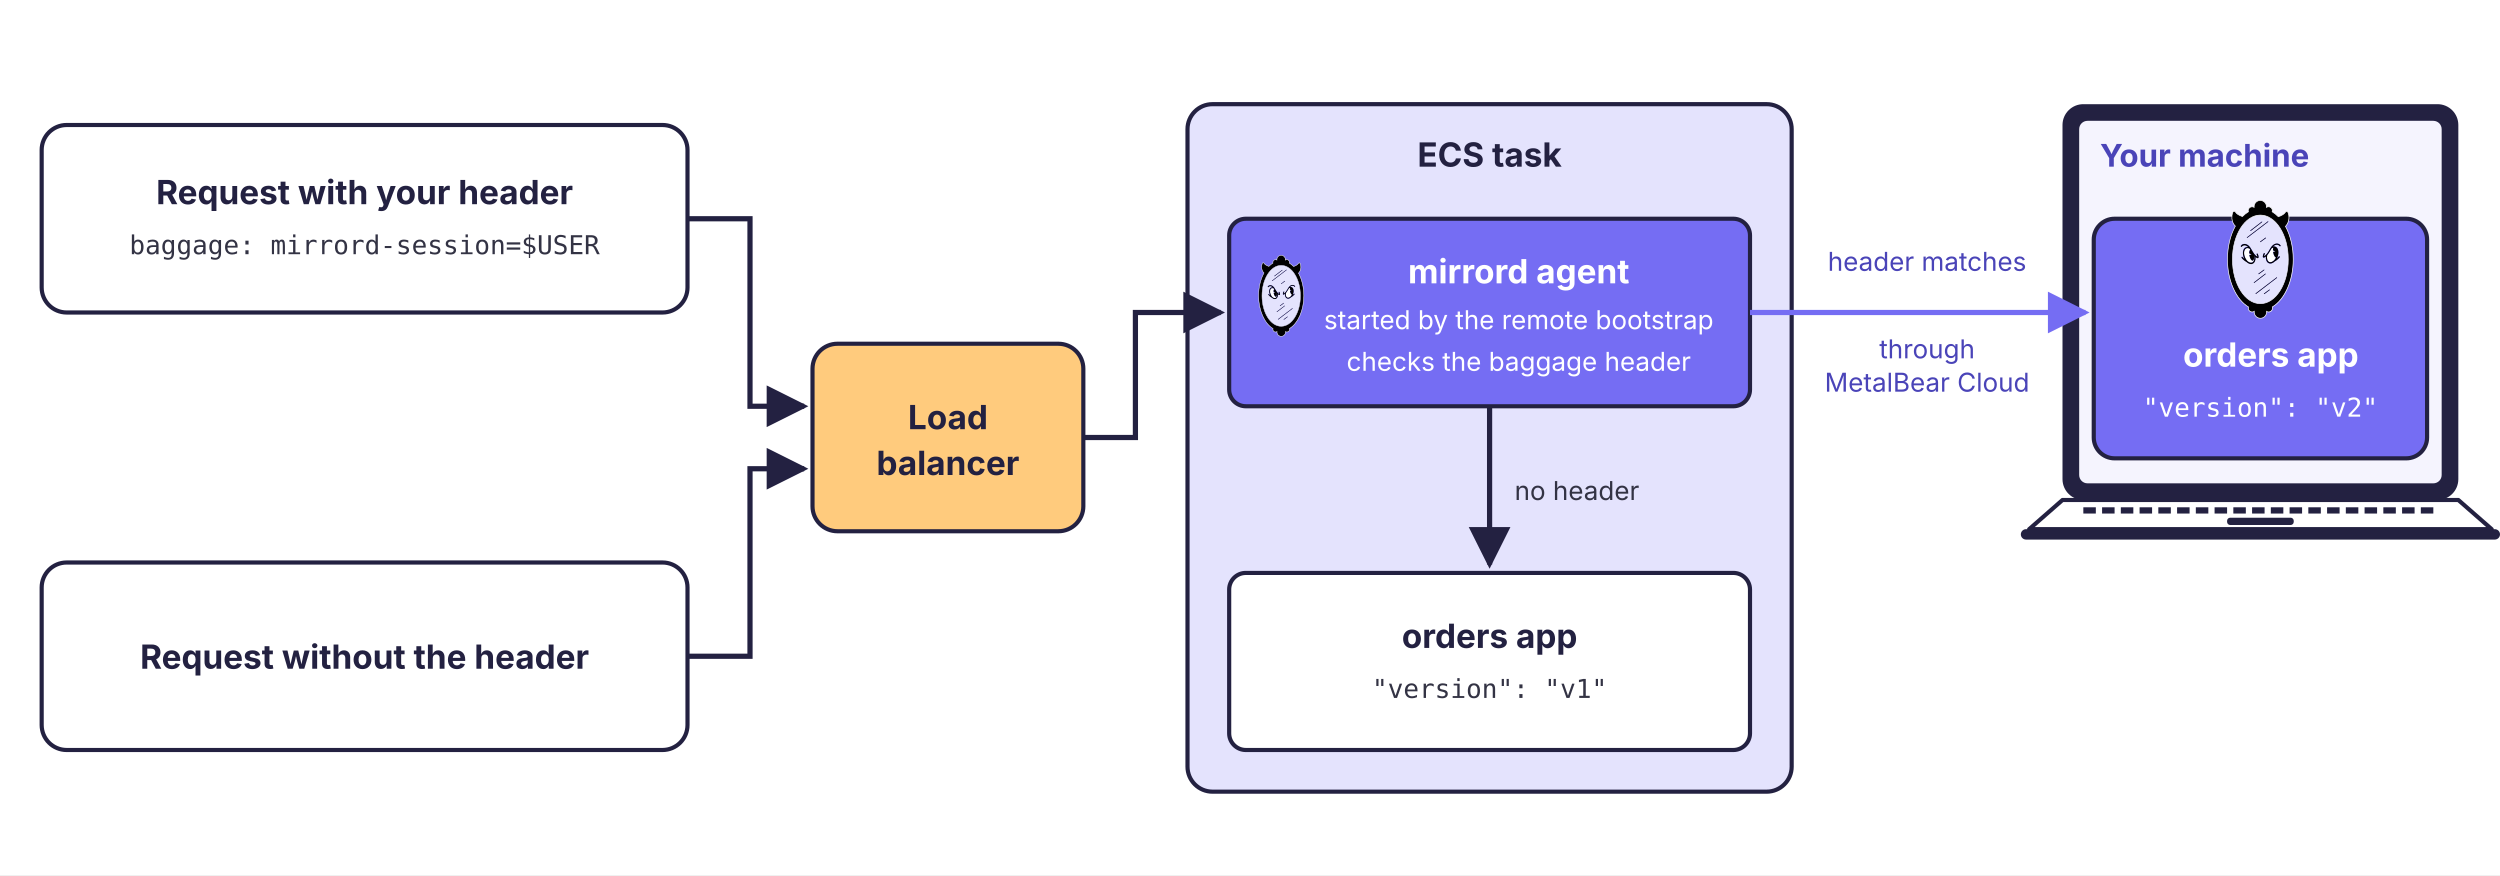
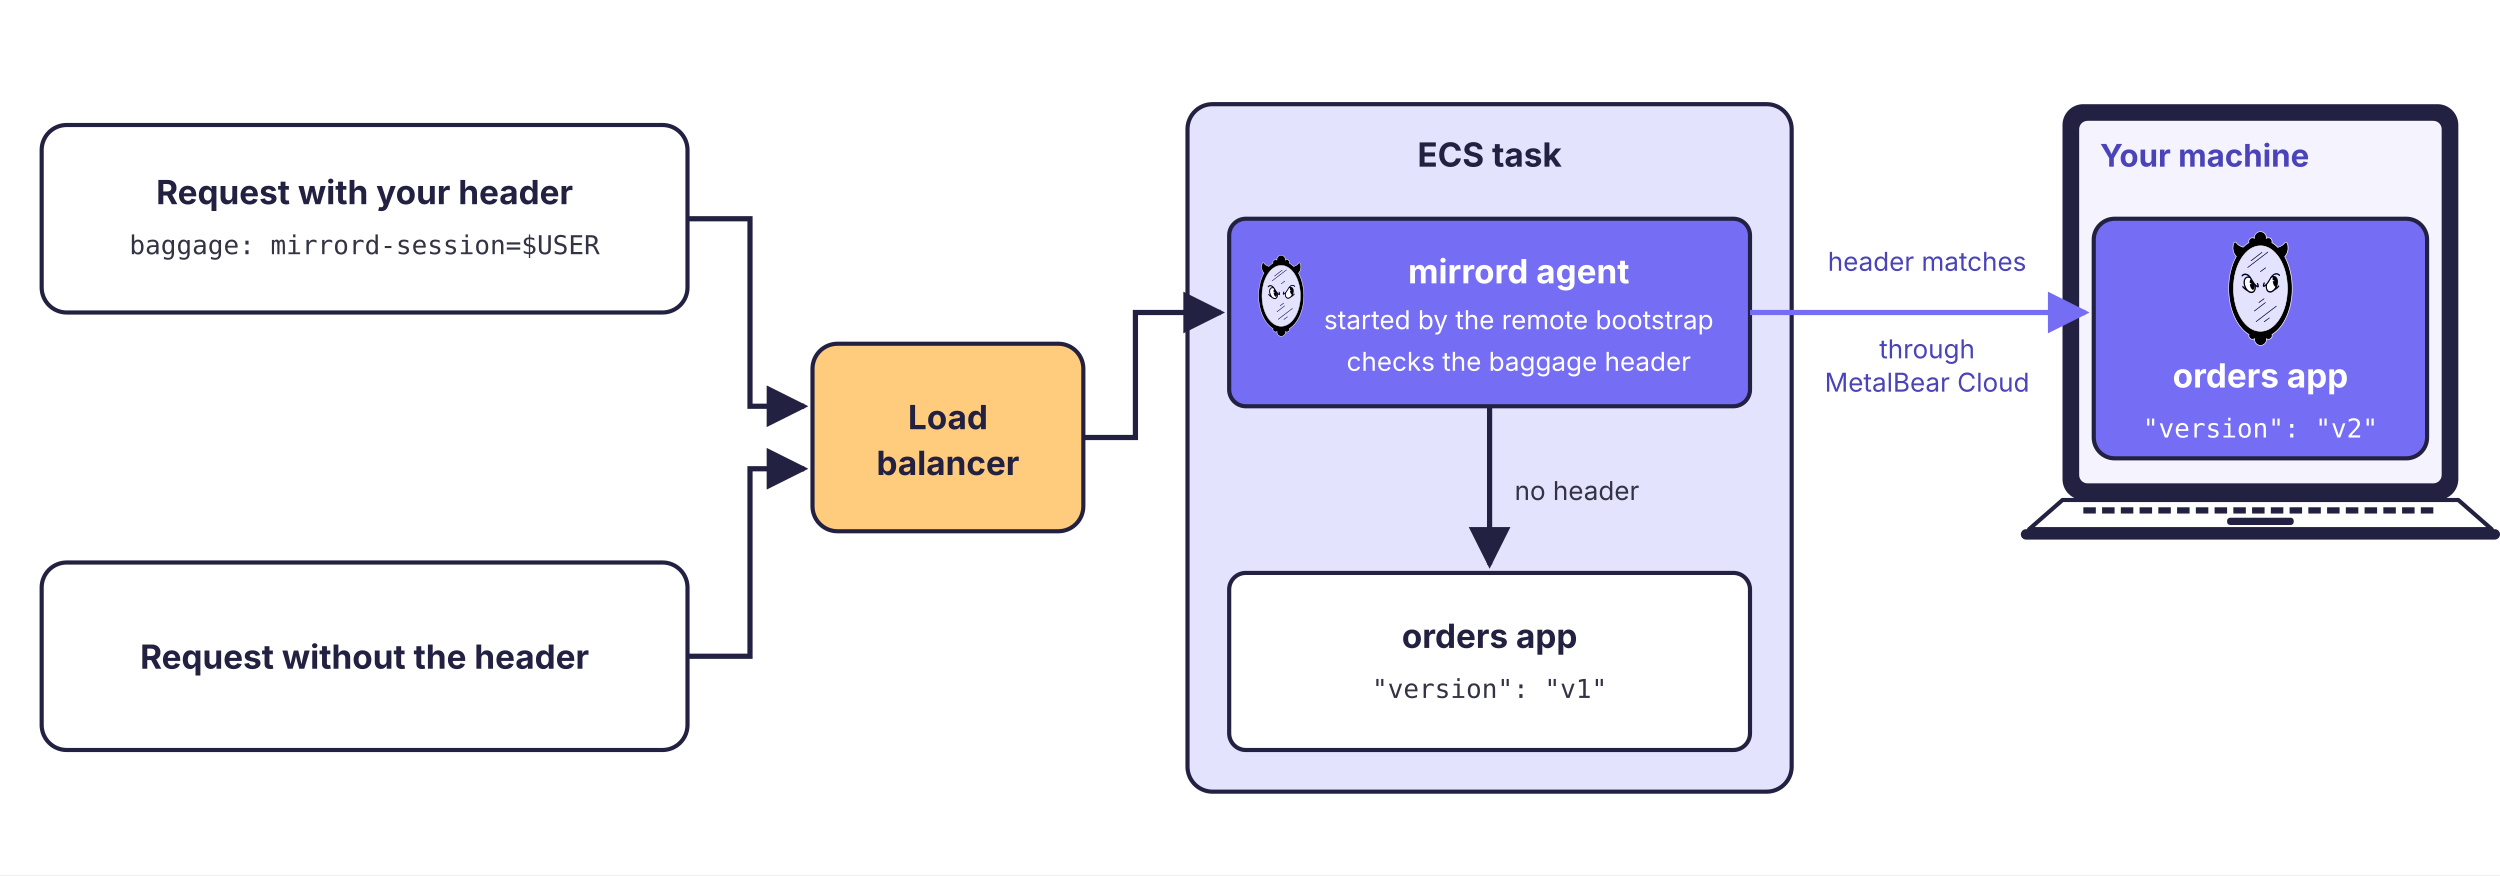
<svg xmlns="http://www.w3.org/2000/svg" viewBox="0 0 1200 420" width="1200" height="420" font-family="Inter, Helvetica, Arial, sans-serif" role="img" aria-labelledby="t d">
  <defs>
    <marker id="arrow" viewBox="0 0 10 10" refX="9" refY="5" markerWidth="8" markerHeight="8" orient="auto-start-reverse">
      <path d="M0 0 L10 5 L0 10 z" fill="#232141" />
    </marker>
    <marker id="arrow-purple" viewBox="0 0 10 10" refX="9" refY="5" markerWidth="8" markerHeight="8" orient="auto-start-reverse">
      <path d="M0 0 L10 5 L0 10 z" fill="#756DF3" />
    </marker>
    <symbol id="mirrord" viewBox="97 61 391 696">
      <path fill="#ffffff" d="M255.6,387c4.1,19.1-0.9,36.1-12,40.5c-8.2,3.2-17.8,0-26.5-8.2c-0.3-0.6-0.9-0.9-1.5-1.2c0,0,0,0-0.3-0.3 c-5.5-5.6-10.5-13.2-14-22c-4.7-11.5-6.1-23.2-4.4-33.5c1.8-9.4,6.1-16.1,12.8-18.8c5.5-2.3,12.5-1.5,19.3,2.6 c1.5,2.3,2.6,4.4,3.8,6.2c-4.1,2.6-6.4,10.3-6.4,20.3l3.2,1.8l11.1,6.5l-12.5,1.5h-0.9c0.3,1.2,0.3,2.3,0.6,3.5 c3.2,17.9,12,31.1,19,29.7c6.4-1.2,9.6-14.4,7.6-30.2C255.3,386.4,255.6,386.7,255.6,387z" />
      <path fill="#ffffff" d="M384,398.4c-3.2,6.8-7.3,12.3-12,17c0,0,0,0-0.3,0c-0.6,0.3-0.9,0.9-1.2,1.2c-8.7,7.9-18.4,11.5-26.5,8.2 c-11.1-4.7-16-21.4-12-40.5c1.5-1.8,3.2-3.8,4.7-5.6c5-6.5,9-13.2,12.8-20l1.2-2.1c1.2-1.8,2-3.8,3.2-5.6c1.2-2.1,2.6-4.4,4.4-7 c3.5-2.1,6.7-3.2,9.9-3.8c-2,4.7-2.3,10.3-2.3,15.3l3.2,1.8l11.1,6.5l-12.5,1.5h-0.9c0.3,1.2,0.3,2.3,0.6,3.8 C370.5,384.6,377.5,397,384,398.4z" />
      <path fill="#E4E3FD" d="M405,391.7c-1.5-1.2-3.8-0.9-5,0.6c-3.2,4.1-7,7.9-11.1,11.5c1.2-2.3,2.6-5,3.5-7.6 c5.3-12.6,6.7-25.8,4.7-37.3c-2.3-12-8.2-20.6-16.9-24.1c-4.1-1.8-8.8-2.1-13.7-1.2c4.4-4.4,10.2-8.5,17.5-10 c8.2-1.5,16.6,1.5,20.4,7.3c1.2,1.5,3.2,2.1,5,0.9c1.5-1.2,2-3.2,0.9-4.7c-5.5-8.2-16.6-12.3-27.4-10c-11.1,2.1-19.3,9.7-24.2,15.6 c-2,2.3-3.8,5-5.5,7.3c-2,2.9-3.5,5.6-5,8.2c-1.2,2.1-2.3,3.8-3.2,5.6l-1.2,2.1c-3.8,6.5-7.6,13.2-12.3,19.1 c-5.8,7.6-11.7,12.9-18.4,16.7c0.6-5,2-9.7,4.4-14.1c0.9-1.8,0.3-3.8-1.5-4.7c-1.7-0.9-3.8-0.3-4.7,1.5c-2.9,5.6-4.7,11.5-5.3,17.6 c0,0.9-0.3,3.5,1.5,5.6c1.2,1.2,2.3,1.8,4.1,1.8c1.5,0,2.9-0.3,4.4-1.5c2.6-1.5,5.3-3.2,7.9-5.3c-1.7,18.5,5,34.1,17.5,39.3 c2.9,1.2,5.8,1.8,8.8,1.8c8.5,0,17.5-4.4,25.4-12c11.4-6.2,21.6-14.4,29.5-24.7C406.7,395.2,406.4,392.8,405,391.7z M292.1,149.1 c90.1,0,163.6,116.6,163.6,259.6s-73.5,259.6-163.6,259.6c-90.4,0-163.6-116.6-163.6-259.6S201.9,149.1,292.1,149.1z M389.5,517.3 c0.9-0.6,0.9-1.8,0.3-2.3c-0.6-0.9-1.8-0.9-2.3-0.3l-122.5,93.7c-0.9,0.6-0.9,1.8-0.3,2.3c0.3,0.3,0.9,0.6,1.5,0.6 c0.3,0,0.9,0,1.2-0.3L389.5,517.3z M346.9,589c0.9-0.6,0.9-1.8,0.3-2.3c-0.6-0.9-1.8-0.9-2.3-0.3l-31.2,23.2 c-0.9,0.6-0.9,1.8-0.3,2.3c0.3,0.6,0.9,0.9,1.5,0.9c0.3,0,0.6-0.3,0.9-0.3L346.9,589z M338.2,189.1c0.9-0.6,0.9-1.8,0.3-2.3 c-0.6-0.9-1.8-0.9-2.3-0.3l-122.5,93.4c-0.9,0.6-0.9,1.8-0.3,2.3c0.3,0.3,0.9,0.6,1.5,0.6c0.3,0,0.9,0,0.9-0.3L338.2,189.1z M324.4,284.5c0.9-0.6,0.9-1.8,0.3-2.3c-0.6-0.9-1.7-0.9-2.3-0.3l-31.2,22.9c-0.9,0.6-0.9,1.8-0.3,2.3c0.3,0.6,0.9,0.6,1.5,0.6 c0.3,0,0.6,0,0.9-0.3L324.4,284.5z M322.7,495.9c0.9-0.6,0.9-1.8,0.3-2.3c-0.6-0.9-1.8-0.9-2.3-0.3l-66.2,50.8 c-0.9,0.6-0.9,1.8-0.3,2.3c0.3,0.3,0.9,0.6,1.5,0.6c0.3,0,0.6,0,0.9-0.3L322.7,495.9z M314.8,472.4c0.9-0.6,0.9-1.8,0.3-2.3 c-0.6-0.9-1.8-0.9-2.3-0.3L281.6,493c-0.9,0.6-0.9,1.8-0.3,2.3c0.3,0.6,0.9,0.9,1.5,0.9c0.3,0,0.9-0.3,0.9-0.3L314.8,472.4z M302.3,190.5c0.9-0.6,0.9-1.8,0.3-2.3c-0.6-0.9-1.7-0.9-2.3-0.3L234,239c-0.9,0.6-0.9,1.8-0.3,2.3c0.3,0.3,0.9,0.6,1.5,0.6 c0.3,0,0.9,0,1.2-0.3L302.3,190.5z M280.1,399.6c1.8-2.1,1.5-4.7,1.5-5.6c-0.6-6.2-2.3-12.3-5-17.9c-0.9-1.8-2.9-2.3-4.7-1.5 c-1.8,0.9-2.3,2.9-1.5,4.7c2.3,4.4,3.8,9.4,4.4,14.1c-6.4-3.8-12.5-9.4-18.4-16.7c-4.7-6.2-8.8-12.9-12.3-19.1l-1.5-2.3 c-1.2-1.8-2-3.8-3.2-5.6c-1.5-2.3-2.9-5.3-5-8.2c0,0,0,0,0-0.3c-1.5-2.3-3.5-5-5.5-7.3c-5-5.9-13.1-13.2-24.2-15.6 c-10.8-2.1-21.9,2.1-27.4,10c-1.2,1.5-0.6,3.8,0.9,4.7c1.5,1.2,3.8,0.6,4.7-0.9c4.1-5.9,12.5-8.8,20.4-7.3 c7.3,1.5,13.1,5.9,17.5,10c-4.7-0.9-9.3-0.3-13.7,1.2c-8.8,3.5-14.6,12-16.9,24.1c-2,11.5-0.3,24.7,4.7,37.3 c1.2,2.6,2.3,5.3,3.5,7.6c-4.1-3.5-7.9-7.3-11.1-11.5c-1.2-1.5-3.5-1.8-5-0.6c-1.5,1.2-1.8,3.5-0.6,5c8.2,10,18.4,18.5,29.5,24.7 c7.9,7.6,16.9,11.7,25.7,11.7c2.9,0,6.1-0.6,8.8-1.8c12.5-5.3,19-20.6,17.5-39.3c2.6,2.1,5,3.8,7.9,5.3c1.5,0.9,2.9,1.2,4.4,1.2 C277.8,401.4,279.2,400.8,280.1,399.6z" />
      <path d="M439.4,215.2c29.5,54,45.5,122.4,45.5,193.8c0,123.6-49,234.9-122.8,279.2c0.6,2.1,1.2,4.4,1.2,6.8 c0,12.3-10.2,22.6-22.5,22.6c-4.4,0-8.8-1.2-12.3-3.5c0.3,1.2,0.3,2.6,0.3,3.8c0,20.3-16.3,36.7-36.5,36.7s-36.5-16.4-36.5-36.7 c0-1.2,0-2.6,0.3-3.8c-3.5,2.3-7.9,3.5-12.3,3.5c-12.3,0-22.5-10-22.5-22.6c0-2.3,0.3-4.7,1.2-6.8C148.6,643.6,99.3,532.3,99.3,409 c0-71.9,16.3-140.9,46.4-195.3c-1.5-0.9-2.3-2.1-3.5-3.2c-9.9-11.2-15.5-26.4-16.9-42.6c-0.6-11.5,0.9-23.2,5-33.8 c0.6-1.8,2.6-6.8,7.6-7.3c5.3-0.6,8.5,3.8,11.4,7.9c1.2,1.5,2.3,2.9,2.9,3.8c5.5,5.3,12.5,9.7,21.6,13.8c4.4,2.1,9,3.8,13.4,5.3 c11.1-11.2,22.8-20.6,35-27.9c-0.6-2.3-1.2-4.4-1.2-6.8c0-12.3,10.2-22.6,22.5-22.6c4.4,0,8.8,1.2,12.3,3.5c0-1.2-0.3-2.6-0.3-3.8 c0-20.3,16.3-36.7,36.5-36.7c20.1,0,36.5,16.4,36.5,36.7c0,1.2,0,2.6-0.3,3.8c3.5-2.3,7.9-3.5,12.3-3.5c12.5,0,22.5,10.3,22.5,22.6 c0,2.3-0.3,4.7-1.2,6.8c12.5,7.6,24.8,17.3,36.2,29.1c4.7-1.5,9-3.2,13.7-5.3c9-4.1,16-8.5,21.6-13.8c0.9-0.9,2-2.3,2.9-3.8 c2.9-4.1,6.1-8.5,11.4-7.9c5,0.6,7,5.6,7.6,7.3c4.1,10.6,5.5,22.3,4.7,33.8c-1.2,15.9-7,31.4-16.9,42.6 C442.3,212.6,441.1,214,439.4,215.2z M455.7,409c0-143.3-73.5-259.6-163.6-259.6c-90.4,0-163.6,116.6-163.6,259.6 c0,143,73.5,259.6,163.6,259.6C382.5,668.6,455.7,552,455.7,409z" />
      <path fill="#ffffff" d="M292.4,756.6c-21.2,0-38.5-17.4-38.5-38.7c0-0.1,0-0.2,0-0.3c-3,1.3-6.5,2-10,2c-13.5,0-24.5-11-24.5-24.6 c0-2.2,0.2-4.2,0.7-5.9c-36.1-22.2-66.8-60.3-88.9-110.2C109,528.5,97.3,469.7,97.3,409c0-71.5,16.3-140.6,45.8-194.7 c-0.6-0.5-1.1-1-1.5-1.5c-0.3-0.3-0.5-0.6-0.8-0.8l-0.1-0.1c-9.7-10.9-15.9-26.4-17.4-43.7c-0.6-12.5,1.1-24.4,5.1-34.7 c0.8-2.3,3.2-7.9,9.2-8.6c6.5-0.7,10.4,4.7,13.2,8.7c1.1,1.4,2.2,2.8,2.9,3.7c5.3,5,11.9,9.2,20.9,13.3c3.5,1.7,7.6,3.3,12.1,4.8 c10.7-10.7,21.9-19.6,33.2-26.5c-0.5-1.9-0.9-3.7-0.9-5.8c0-13.3,11.2-24.6,24.5-24.6c3.5,0,6.9,0.7,10,2c0-0.1,0-0.2,0-0.3 c0-21.3,17.3-38.7,38.5-38.7c21.2,0,38.5,17.4,38.5,38.7c0,0.1,0,0.2,0,0.3c3-1.3,6.5-2,10-2c13.5,0,24.5,11,24.5,24.6 c0,2.2-0.2,4.2-0.7,5.9c12.2,7.6,23.8,16.9,34.3,27.6c3.7-1.2,7.6-2.7,12.3-4.8c9-4.1,15.7-8.4,21-13.4c0.7-0.7,1.8-2,2.6-3.4 l0.1-0.1c2.8-4,6.7-9.5,13.2-8.8c6,0.7,8.5,6.3,9.3,8.7c4,10.4,5.7,22.4,4.8,34.5c-1.2,16.6-7.5,32.4-17.2,43.5c-0.4,1-1.3,2-2.4,3 c29,53.9,44.9,122.4,44.9,193.3c0,60.9-11.7,119.7-33.9,170.2c-22,49.9-52.6,87.9-88.6,110c0.5,1.9,0.8,3.8,0.8,5.8 c0,13.3-11.2,24.6-24.5,24.6c-3.5,0-6.9-0.7-10-2c0,0.1,0,0.2,0,0.3C330.8,739.2,313.6,756.6,292.4,756.6z M259.4,709.5l-1.2,5 c-0.2,0.9-0.2,2.3-0.2,3.3c0,19.1,15.5,34.7,34.5,34.7s34.5-15.6,34.5-34.7c0-1.1,0-2.4-0.2-3.3l-1.2-5l4.3,2.9 c3.1,2.1,7,3.2,11.1,3.2c11.1,0,20.5-9.4,20.5-20.6c0-2.1-0.5-4.2-1.1-6.2l-0.4-1.5l1.3-0.8c72.9-43.8,121.8-155.3,121.8-277.5 c0-70.8-16.1-139.3-45.3-192.8l-0.9-1.6l1.5-1c1.6-1.1,2.3-2.2,2.4-2.5l0.1-0.4l0.3-0.3c9.3-10.4,15.2-25.5,16.4-41.4 c0.9-11.6-0.7-22.9-4.5-32.9c-0.6-1.7-2.3-5.6-6-6.1c-3.8-0.4-6.3,2.6-9.5,7c-0.9,1.5-2.1,3-3.2,4.1c-5.7,5.4-12.7,9.9-22.2,14.2 c-5.4,2.4-9.7,4-13.9,5.4l-1.2,0.4l-0.9-0.9c-10.9-11.3-23-21-35.8-28.8l-1.5-0.9l0.7-1.6c0.7-1.6,1-3.5,1-6 c0-11.4-9.2-20.6-20.5-20.6c-4.1,0-8.1,1.1-11.1,3.2l-4.3,2.9l1.2-5c0.2-0.9,0.2-2.3,0.2-3.3c0-19.1-15.5-34.7-34.5-34.7 c-19,0-34.5,15.6-34.5,34.7c0,0.5,0.1,1.1,0.1,1.7c0.1,0.7,0.2,1.4,0.2,2.1v3.8l-3.1-2.1c-3.1-2.1-7-3.2-11.1-3.2 c-11.1,0-20.5,9.4-20.5,20.6c0,1.9,0.4,3.6,0.9,5.6l0.5,2.1l-1.3,0.8c-11.8,7.1-23.5,16.4-34.6,27.6l-0.9,0.9l-1.2-0.4 c-5.1-1.7-9.7-3.5-13.6-5.4c-9.5-4.3-16.5-8.8-22.1-14.2l-0.2-0.2l-0.1-0.2c-0.5-0.8-1.7-2.2-2.8-3.6l-0.1-0.1 c-3.1-4.4-5.7-7.5-9.5-7.1c-3.7,0.4-5.4,4.3-5.9,6c-3.8,9.8-5.5,21.2-4.9,33c1.5,16.4,7.3,31.1,16.4,41.3c0.3,0.3,0.6,0.6,0.9,0.9 c0.7,0.8,1.4,1.5,2.2,2l1.6,1l-0.9,1.7c-29.7,53.8-46.1,122.8-46.1,194.3c0,121.9,49.2,233.4,122.4,277.5l1.5,0.9l-0.7,1.6 c-0.7,1.6-1,3.5-1,6c0,11.4,9.2,20.6,20.5,20.6c4.1,0,8.1-1.1,11.1-3.2L259.4,709.5z M292.1,670.6c-91.3,0-165.6-117.3-165.6-261.6 s74.3-261.6,165.6-261.6c91.3,0,165.6,117.3,165.6,261.6S383.4,670.6,292.1,670.6z M292.1,151.4c-89.1,0-161.6,115.5-161.6,257.6 c0,68.8,16.9,133.5,47.7,182.3c30.6,48.5,71,75.2,113.9,75.2c89.1,0,161.6-115.5,161.6-257.6C453.7,267,381.2,151.4,292.1,151.4z" />
      <path d="M344.9,586.3c0.9-0.6,1.7-0.3,2.3,0.3c0.6,0.9,0.3,1.8-0.3,2.3l-31.2,23.2c-0.3,0.3-0.6,0.3-0.9,0.3 c-0.6,0-1.2-0.3-1.5-0.9c-0.6-0.9-0.3-1.8,0.3-2.3L344.9,586.3z" />
      <path d="M372,415.5c4.4-4.4,8.5-10.3,12-17c-6.4-1.8-13.4-13.8-16.3-29.7c-0.3-1.2-0.6-2.3-0.6-3.8h0.9l12.5-1.5l-11.1-6.5 l-3.2-1.8c0-5,0.3-10.6,2.3-15.3c-3.2,0.6-6.7,1.8-9.9,3.8c-1.8,2.3-3.2,5-4.4,7c-1.2,2.1-2.3,3.8-3.2,5.6l-1.2,2.1 c-3.8,6.5-7.9,13.5-12.8,20c-1.5,2.1-3.2,3.8-4.7,5.6c-4.1,19.1,0.9,35.8,12,40.5c8.2,3.2,17.8-0.3,26.5-8.2 C370.8,416.3,371.4,415.8,372,415.5z M410.5,326.8c1.2,1.5,0.9,3.8-0.9,4.7c-1.5,1.2-3.8,0.9-5-0.9c-4.1-5.9-12.5-8.8-20.4-7.3 c-7.3,1.5-13.1,5.9-17.5,10c4.7-0.9,9.3-0.3,13.7,1.2c8.8,3.5,14.9,12,16.9,24.1c2,11.5,0.3,24.7-4.7,37.3 c-1.2,2.6-2.3,5.3-3.5,7.6c4.1-3.5,7.9-7.3,11.1-11.5c1.2-1.5,3.5-1.8,5-0.6c1.5,1.2,1.7,3.5,0.6,5c-8.2,10.3-18.4,18.5-29.5,24.7 c-7.9,7.6-16.9,12-25.4,12c-3.2,0-6.1-0.6-8.8-1.8c-12.5-5.3-19-20.6-17.5-39.3c-2.6,2.1-5.3,3.8-7.9,5.3c-1.5,0.9-3.2,1.5-4.4,1.5 c-1.5,0-2.9-0.6-4.1-1.8c-1.7-2.1-1.5-4.7-1.5-5.6c0.6-6.2,2.3-12,5.3-17.6c0.9-1.8,2.9-2.3,4.7-1.5c1.8,0.9,2.3,2.9,1.5,4.7 c-2.3,4.4-3.8,9.4-4.4,14.1c6.4-3.8,12.5-9.4,18.4-16.7c4.7-6.2,8.8-12.6,12.3-19.1l1.2-2.1c1.2-2.1,2.3-3.8,3.2-5.6 c1.5-2.3,2.9-5.3,5-8.2c1.8-2.3,3.5-5,5.5-7.3c5-5.9,13.4-13.2,24.2-15.6C393.9,314.5,405,318.6,410.5,326.8z" />
      <path d="M324.4,284.5l-31.5,23.2c-0.3,0.3-0.6,0.3-0.9,0.3c-0.6,0-1.2-0.3-1.5-0.6c-0.6-0.9-0.3-1.8,0.3-2.3l31.2-23.2 c0.9-0.6,1.7-0.3,2.3,0.3C325.6,282.7,325.3,283.9,324.4,284.5z" />
      <path d="M312.8,469.5c0.9-0.6,1.8-0.3,2.3,0.3c0.6,0.9,0.3,1.8-0.3,2.3l-31.2,23.2c-0.3,0.3-0.6,0.3-0.9,0.3 c-0.6,0-1.2-0.3-1.5-0.9c-0.6-0.9-0.3-1.8,0.3-2.3L312.8,469.5z" />
      <path d="M387.5,514.7c0.9-0.6,1.8-0.3,2.3,0.3c0.6,0.9,0.3,1.8-0.3,2.3L267,611c-0.3,0.3-0.6,0.3-1.2,0.3c-0.6,0-1.2-0.3-1.5-0.6 c-0.6-0.9-0.6-1.8,0.3-2.3L387.5,514.7z" />
      <path d="M320.7,493c0.9-0.6,1.8-0.3,2.3,0.3c0.6,0.9,0.6,1.8-0.3,2.3l-66.2,51.1c-0.3,0.3-0.6,0.3-0.9,0.3c-0.6,0-1.2-0.3-1.5-0.6 c-0.6-0.9-0.6-1.8,0.3-2.3L320.7,493z" />
      <path d="M300.2,187.9c0.9-0.6,1.7-0.3,2.3,0.3c0.6,0.9,0.6,1.8-0.3,2.3l-65.9,51.1c-0.3,0.3-0.6,0.3-1.2,0.3 c-0.6,0-0.9-0.3-1.5-0.6c-0.6-0.9-0.3-1.8,0.3-2.3L300.2,187.9z" />
      <path d="M213.6,279.8l122.5-93.7c0.6-0.6,1.8-0.3,2.3,0.3c0.6,0.9,0.3,1.8-0.3,2.3l-122.5,93.7c-0.3,0.3-0.6,0.3-0.9,0.3 c-0.6,0-1.2-0.3-1.5-0.6C212.7,281.6,212.7,280.4,213.6,279.8z" />
      <path d="M243.9,427.5c11.1-4.4,16-21.4,12-40.5c-0.3-0.3-0.6-0.6-0.9-0.9c2,15.9-1.2,29.1-7.6,30.2c-7.3,1.5-15.8-12-19-29.7 c-0.3-1.2-0.3-2.3-0.6-3.5h0.9l12.5-1.5l-11.1-6.5l-3.2-1.8c0-10,2.3-17.6,6.4-20.3c-1.2-2.1-2.3-4.1-3.8-6.2 c-7-4.1-13.7-5-19.3-2.6c-6.4,2.6-11.1,9.4-12.8,18.8c-1.8,10-0.3,22,4.4,33.5c3.5,8.8,8.5,16.4,14,22c0,0,0.3,0,0.3,0.3 c0.6,0.3,1.2,0.9,1.5,1.2C225.9,427.2,235.8,430.7,243.9,427.5z M204.9,319.1c11.1,2.1,19.3,9.7,24.2,15.6c2,2.3,3.8,5,5.5,7.3 c0,0,0,0,0,0.3c2,2.9,3.5,5.6,5,8.2c1.2,1.8,2,3.5,3.2,5.6l1.5,2.3c3.8,6.5,7.6,12.9,12.3,19.1c5.8,7.3,11.7,12.9,18.4,16.7 c-0.6-5-2-9.7-4.4-14.1c-0.9-1.8-0.3-3.8,1.5-4.7c1.8-0.9,3.8-0.3,4.7,1.5c2.9,5.6,4.7,11.5,5,17.9c0,0.9,0.3,3.5-1.5,5.6 c-1.2,1.2-2.6,1.8-4.1,1.8c-1.5,0-2.9-0.6-4.4-1.2c-2.6-1.5-5.3-3.2-7.9-5.3c1.7,18.5-5,34.1-17.5,39.3c-2.9,1.2-5.8,1.8-8.8,1.8 c-8.5,0-17.5-4.4-25.7-11.7c-11.4-6.2-21.6-14.7-29.5-24.7c-1.2-1.5-0.9-3.8,0.6-5c1.5-1.2,3.8-0.9,5,0.6c3.2,4.1,7,7.9,11.1,11.5 c-1.2-2.3-2.6-5-3.5-7.6c-5-12.6-6.7-25.8-4.7-37.3c2-12,8.2-20.6,16.9-24.1c4.1-1.8,8.8-2.1,13.7-1.2c-4.4-4.4-10.2-8.8-17.5-10 c-8.2-1.5-16.6,1.5-20.4,7.3c-1.2,1.5-3.2,2.1-4.7,0.9c-1.5-1.2-2-3.2-0.9-4.7C183,320.9,194.1,317.1,204.9,319.1z" />
    </symbol>
  </defs>
  <rect x="0" y="0" width="1200" height="420" fill="#ffffff" />
  <rect x="20" y="60" width="310" height="90" rx="12" fill="#ffffff" stroke="#232141" stroke-width="2" />
  <text x="175" y="98" font-size="16" font-weight="700" fill="#232141" text-anchor="middle">Request with your header</text>
  <text x="175" y="122" font-size="12.5" font-family="Menlo, Consolas, monospace" fill="#333344" text-anchor="middle">baggage: mirrord-session=$USER</text>
  <rect x="20" y="270" width="310" height="90" rx="12" fill="#ffffff" stroke="#232141" stroke-width="2" />
  <text x="175" y="321" font-size="16" font-weight="700" fill="#232141" text-anchor="middle">Request without the header</text>
  <rect x="390" y="165" width="130" height="90" rx="12" fill="#FFCB7D" stroke="#232141" stroke-width="2" />
  <text x="455" y="206" font-size="16" font-weight="700" fill="#232141" text-anchor="middle">Load</text>
  <text x="455" y="228" font-size="16" font-weight="700" fill="#232141" text-anchor="middle">balancer</text>
  <rect x="570" y="50" width="290" height="330" rx="12" fill="#E4E3FD" stroke="#232141" stroke-width="2" />
  <text x="715" y="80" font-size="16" font-weight="700" fill="#232141" text-anchor="middle">ECS task</text>
  <rect x="590" y="105" width="250" height="90" rx="8" fill="#756DF3" stroke="#232141" stroke-width="2" />
  <use href="#mirrord" x="604" y="122" width="22" height="40" />
  <text x="729" y="136" font-size="16" font-weight="700" fill="#ffffff" text-anchor="middle">mirrord agent</text>
  <text x="729" y="158" font-size="12.5" fill="#ffffff" text-anchor="middle">started by the remote bootstrap</text>
  <text x="729" y="178" font-size="12.5" fill="#ffffff" text-anchor="middle">checks the baggage header</text>
  <rect x="590" y="275" width="250" height="85" rx="8" fill="#ffffff" stroke="#232141" stroke-width="2" />
  <text x="715" y="311" font-size="16" font-weight="700" fill="#232141" text-anchor="middle">orders app</text>
  <text x="715" y="335" font-size="12.5" font-family="Menlo, Consolas, monospace" fill="#333344" text-anchor="middle">"version": "v1"</text>
  <text x="727" y="240" font-size="12.5" fill="#333344">no header</text>
  <rect x="990" y="50" width="190" height="190" rx="10" fill="#232141" />
  <rect x="998" y="58" width="174" height="174" rx="4" fill="#F5F4FE" />
  <path d="M990 240 H1180 L1196 254 H974 Z" fill="#ffffff" stroke="#232141" stroke-width="2" stroke-linejoin="round" />
  <line x1="1000" y1="245" x2="1170" y2="245" stroke="#232141" stroke-width="3" stroke-dasharray="6 3" />
  <rect x="1069" y="248.5" width="32" height="3.5" rx="1.5" fill="#232141" />
  <rect x="970" y="254" width="230" height="5" rx="2.5" fill="#232141" />
  <text x="1008" y="80" font-size="15" font-weight="700" fill="#4a44b8">Your machine</text>
  <rect x="1005" y="105" width="160" height="115" rx="10" fill="#756DF3" stroke="#232141" stroke-width="2" />
-   <use href="#mirrord" x="1069.0" y="96.0" width="32.0" height="57.0" />
-   <text x="1090.0" y="176" font-size="16" font-weight="700" fill="#ffffff" text-anchor="middle">orders app</text>
-   <text x="1085" y="200" font-size="12.5" font-family="Menlo, Consolas, monospace" fill="#ffffff" text-anchor="middle">"version": "v2"</text>
+   <use href="#mirrord" x="1069.6" y="111" width="30.9" height="55" />
+   <text x="1085" y="186" font-size="16" font-weight="700" fill="#ffffff" text-anchor="middle">orders app</text>
+   <text x="1085" y="210" font-size="12.5" font-family="Menlo, Consolas, monospace" fill="#ffffff" text-anchor="middle">"version": "v2"</text>
  <text x="925" y="130" font-size="12.5" fill="#4a44b8" text-anchor="middle">header matches</text>
  <text x="925" y="172" font-size="12.5" fill="#4a44b8" text-anchor="middle">through</text>
  <text x="925" y="188" font-size="12.5" fill="#4a44b8" text-anchor="middle">MetalBear Cloud</text>
  <polyline points="330,105 360,105 360,195 386,195" fill="none" stroke="#232141" stroke-width="2.5" marker-end="url(#arrow)" />
  <polyline points="330,315 360,315 360,225 386,225" fill="none" stroke="#232141" stroke-width="2.5" marker-end="url(#arrow)" />
  <polyline points="520,210 545,210 545,150 586,150" fill="none" stroke="#232141" stroke-width="2.5" marker-end="url(#arrow)" />
  <line x1="715" y1="195" x2="715" y2="271" stroke="#232141" stroke-width="2.5" marker-end="url(#arrow)" />
  <line x1="840" y1="150" x2="1001" y2="150" stroke="#756DF3" stroke-width="2.5" marker-end="url(#arrow-purple)" />
</svg>
